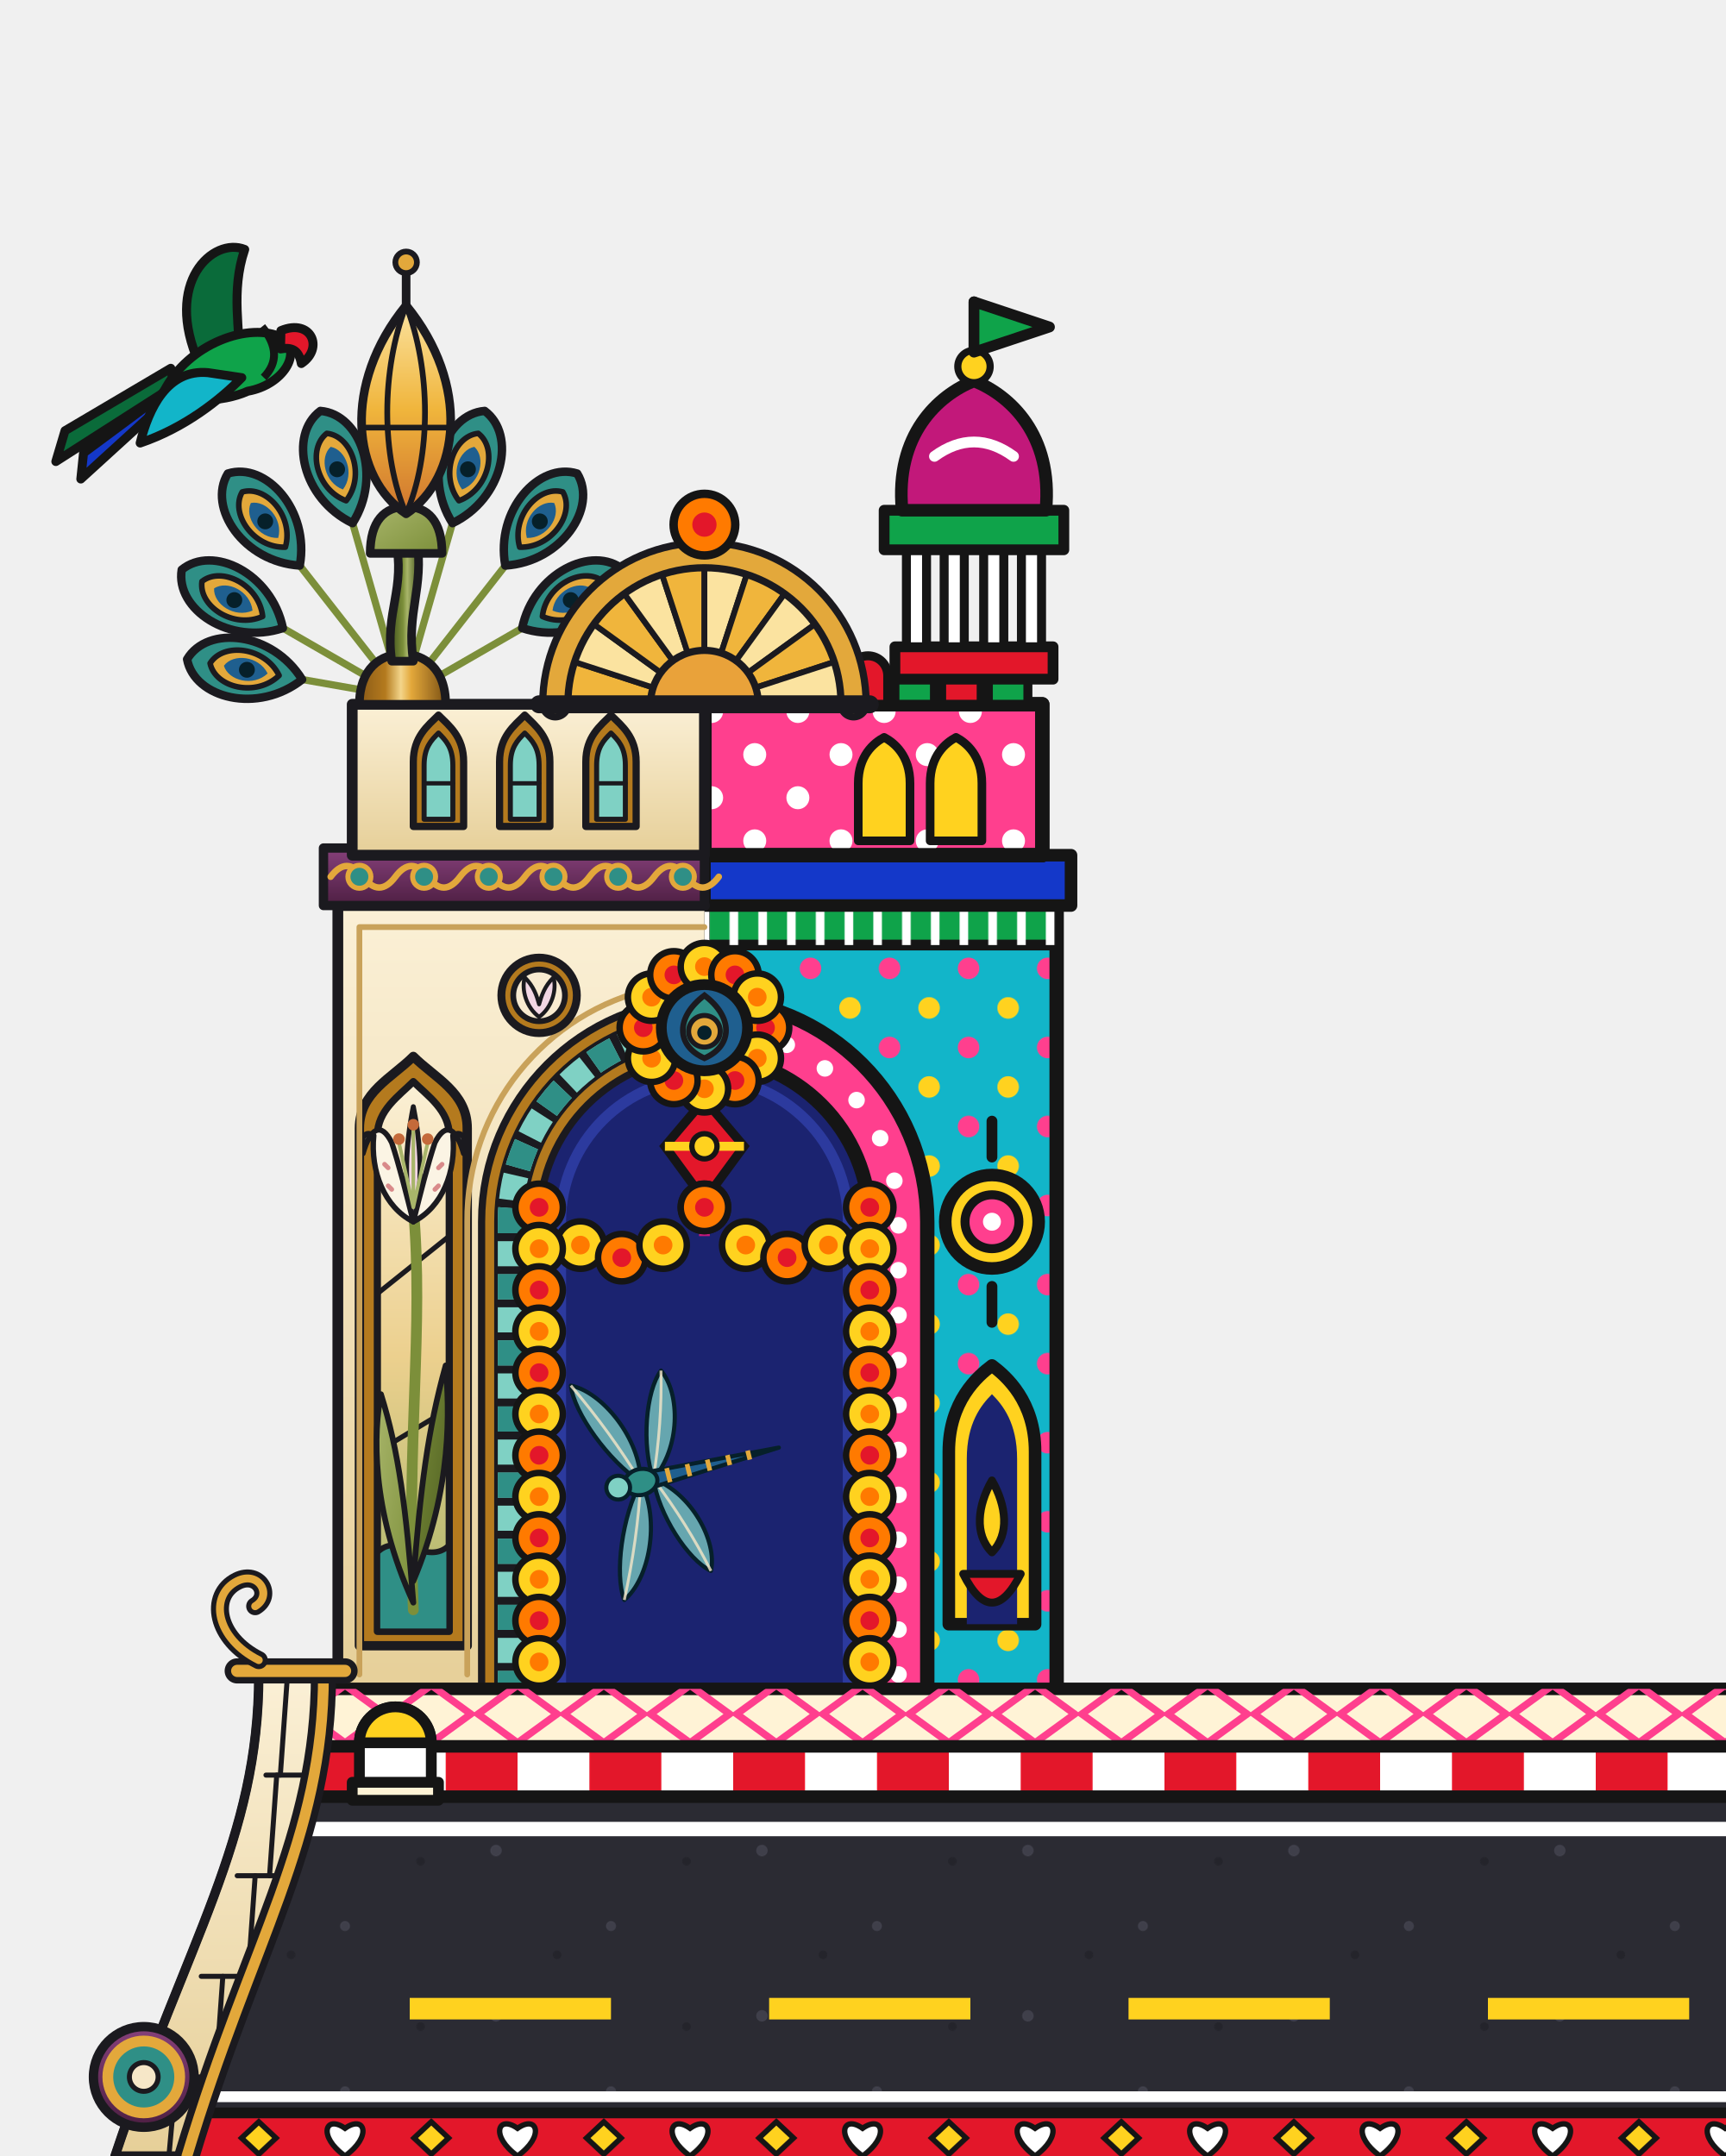
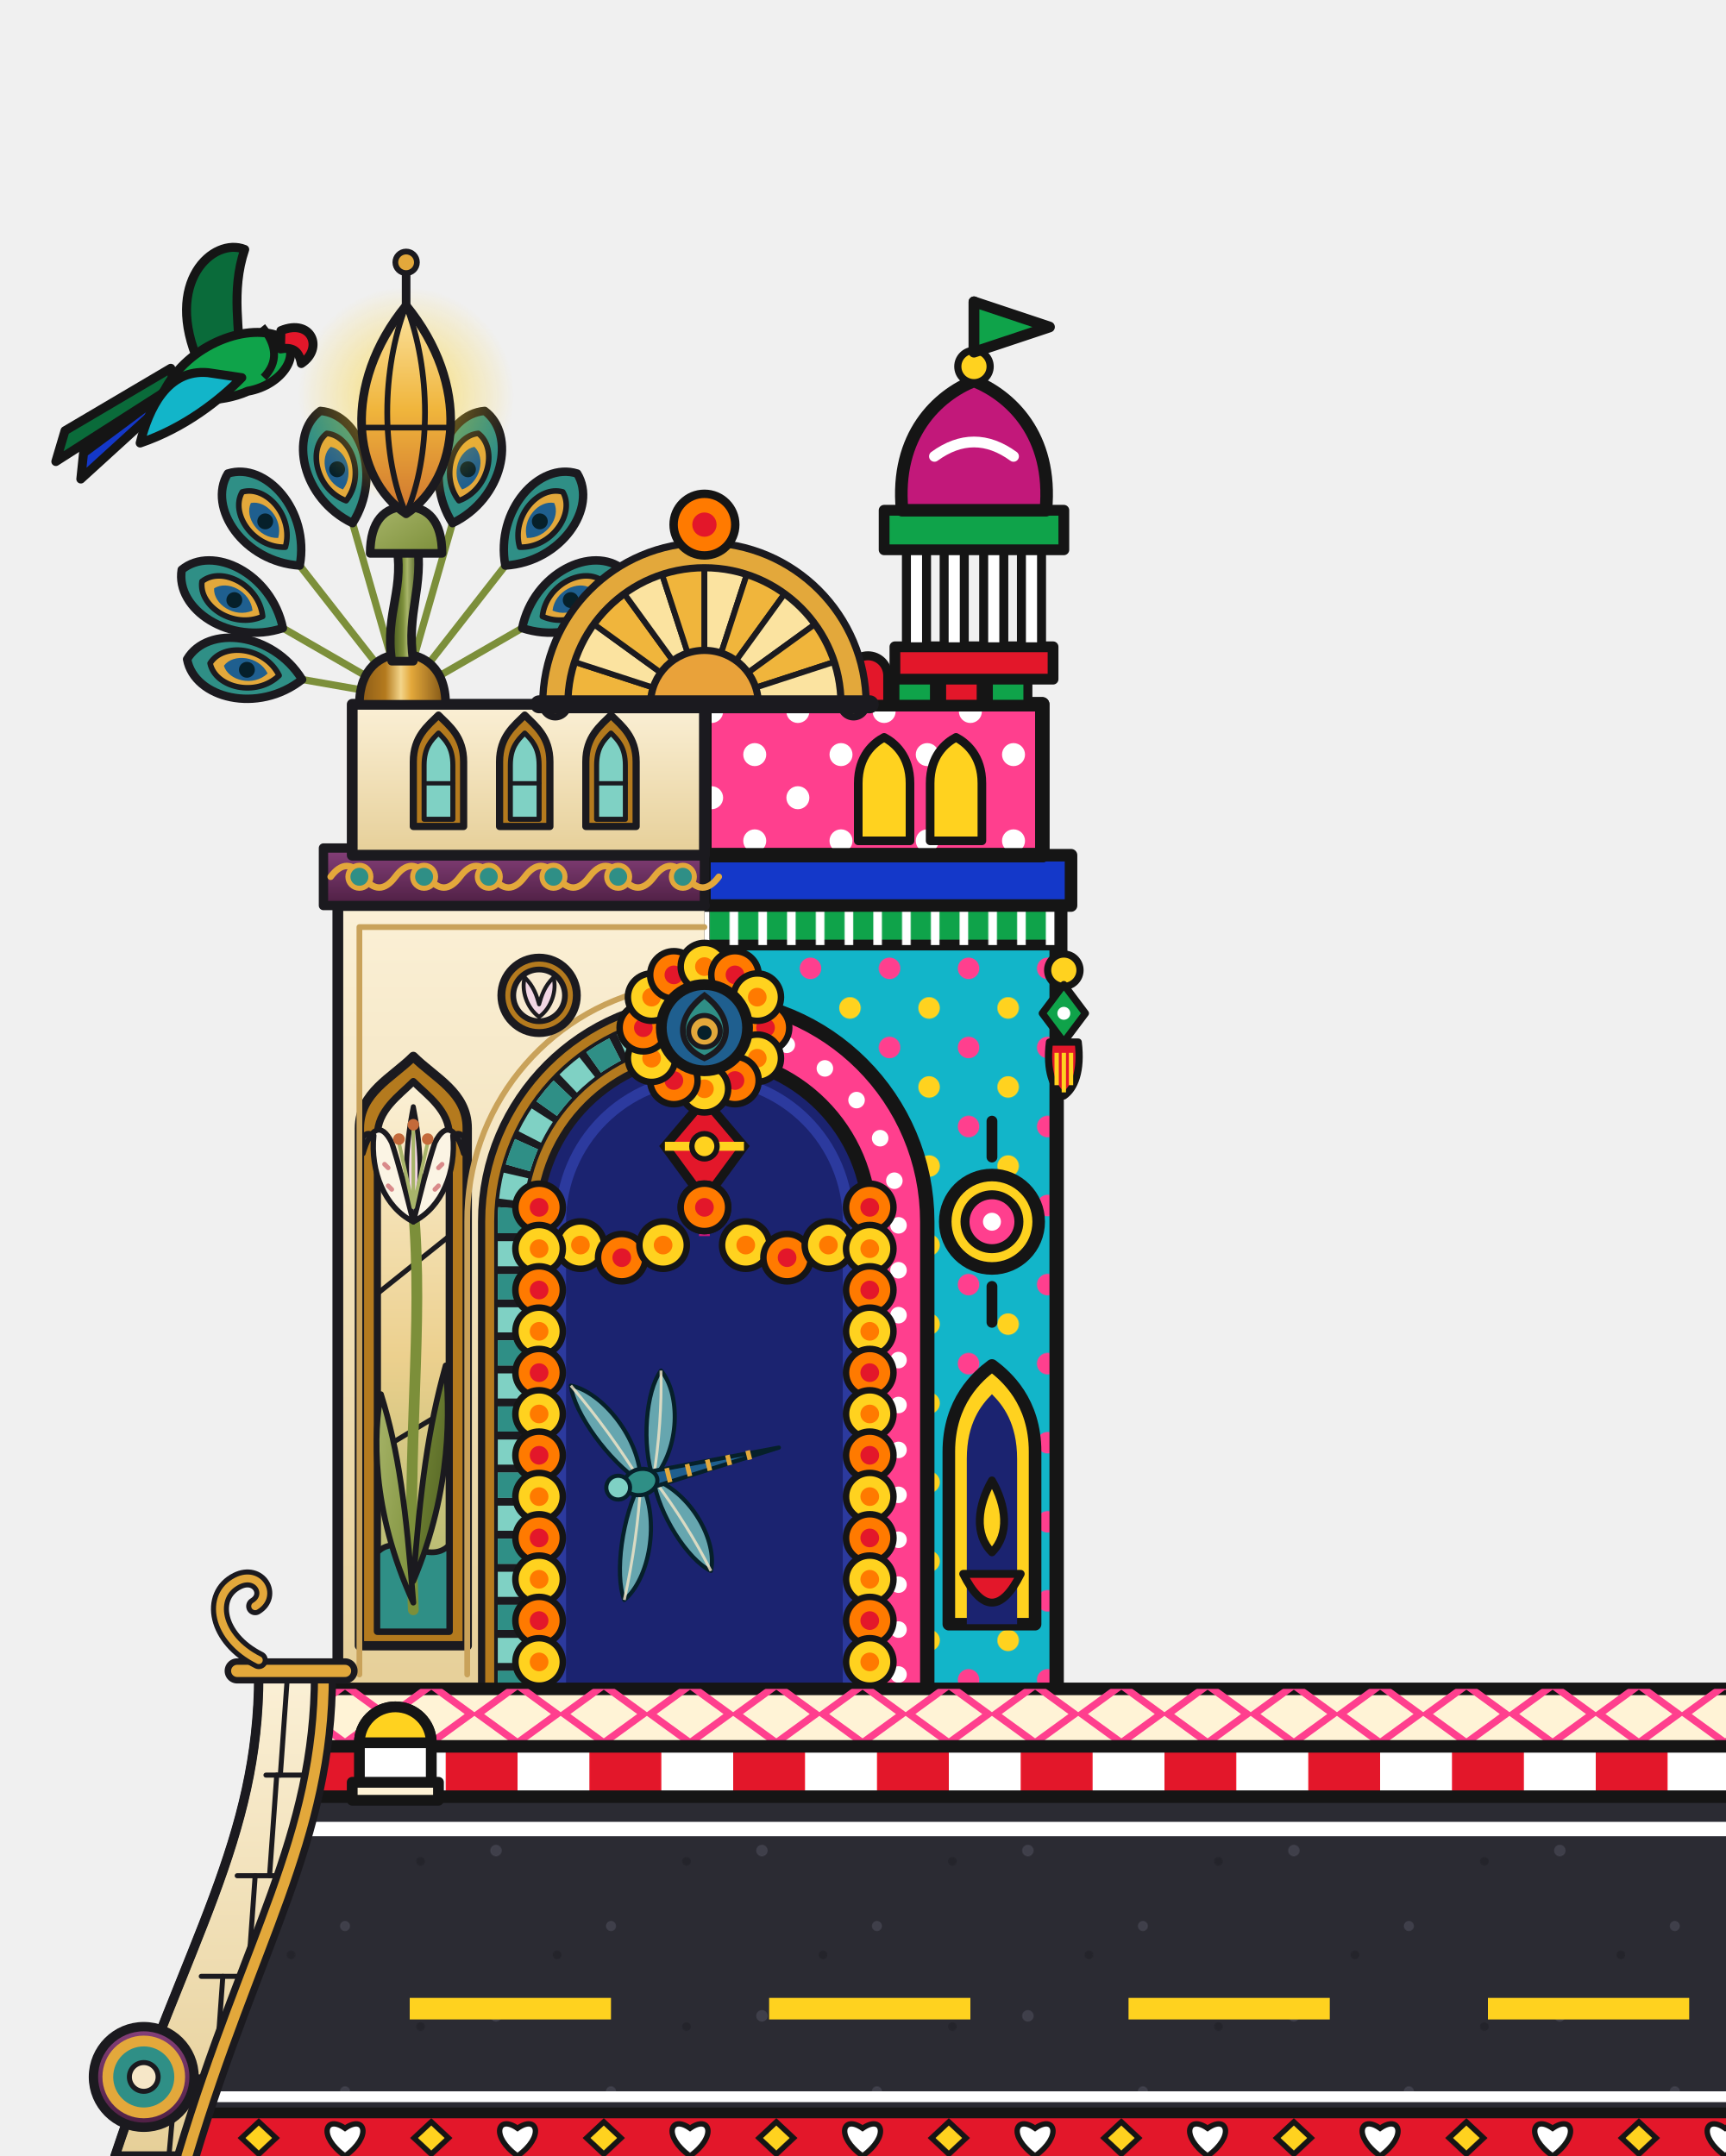
<svg xmlns="http://www.w3.org/2000/svg" viewBox="0 0 480 600">
  <defs>
    <linearGradient id="j4Leaf" x1="0" y1="0" x2="1" y2="1">
      <stop offset="0" stop-color="#a8b56a" />
      <stop offset="1" stop-color="#7c8f3a" />
    </linearGradient>
    <linearGradient id="j4LeafD" x1="0" y1="0" x2="1" y2="1">
      <stop offset="0" stop-color="#7c8f3a" />
      <stop offset="1" stop-color="#4f5f22" />
    </linearGradient>
    <linearGradient id="j4Iron" x1="0" y1="0" x2="1" y2="0">
      <stop offset="0" stop-color="#3f4f1c" />
      <stop offset=".45" stop-color="#7c8f3a" />
      <stop offset=".6" stop-color="#a8b56a" />
      <stop offset="1" stop-color="#46561d" />
    </linearGradient>
    <linearGradient id="j4Brass" x1="0" y1="0" x2="1" y2="0">
      <stop offset="0" stop-color="#8a5a17" />
      <stop offset=".3" stop-color="#b47a1e" />
      <stop offset=".48" stop-color="#f3d58a" />
      <stop offset=".6" stop-color="#e3a83b" />
      <stop offset="1" stop-color="#7d5214" />
    </linearGradient>
    <linearGradient id="j4Plum" x1="0" y1="0" x2="0" y2="1">
      <stop offset="0" stop-color="#86407a" />
      <stop offset="1" stop-color="#4e1f43" />
    </linearGradient>
    <linearGradient id="j4Stone" x1="0" y1="0" x2="0" y2="1">
      <stop offset="0" stop-color="#fbf0d6" />
      <stop offset="1" stop-color="#e6cf98" />
    </linearGradient>
    <linearGradient id="j4Amber" x1="0" y1="0" x2="0" y2="1">
      <stop offset="0" stop-color="#fbe3a0" />
      <stop offset=".5" stop-color="#f0b53c" />
      <stop offset="1" stop-color="#d0752e" />
    </linearGradient>
    <linearGradient id="j4Glass" x1="0" y1="0" x2="0" y2="1">
      <stop offset="0" stop-color="#fbf0d6" />
      <stop offset=".5" stop-color="#ecd08e" />
      <stop offset="1" stop-color="#a8b56a" />
    </linearGradient>
    <pattern id="j4Kerb" width="40" height="14" patternUnits="userSpaceOnUse">
      <rect width="20" height="14" fill="#e3172a" />
    </pattern>
    <pattern id="j4Asph" width="74" height="46" patternUnits="userSpaceOnUse">
      <circle cx="8" cy="9" r="1.6" fill="#3f3f4a" />
      <circle cx="40" cy="30" r="1.4" fill="#3f3f4a" />
      <circle cx="61" cy="12" r="1.2" fill="#24242b" />
      <circle cx="25" cy="38" r="1.2" fill="#24242b" />
    </pattern>
    <pattern id="j4Bord" width="48" height="14" patternUnits="userSpaceOnUse" stroke="#151515" stroke-width="1.5">
      <path d="M12,2.5L16.8,7L12,11.5L7.2,7Z" fill="#ffd21f" />
      <path d="M36,12C28.3,6.5 30.5,0.4 36,4.3C41.5,0.4 43.7,6.5 36,12Z" fill="#ffffff" />
    </pattern>
    <pattern id="j4Tile" width="24" height="18" patternUnits="userSpaceOnUse">
      <path d="M12,1L23,9L12,17L1,9Z" fill="none" stroke="#ff3f8e" stroke-width="2" />
    </pattern>
    <pattern id="j4DotP" width="22" height="22" patternUnits="userSpaceOnUse">
      <circle cx="5.5" cy="5.5" r="3" fill="#ff3f8e" />
      <circle cx="16.5" cy="16.5" r="3" fill="#ffd21f" />
    </pattern>
    <pattern id="j4DotW" width="24" height="24" patternUnits="userSpaceOnUse">
      <circle cx="6" cy="6" r="3.2" fill="#ffffff" />
      <circle cx="18" cy="18" r="3.2" fill="#ffffff" />
    </pattern>
    <pattern id="j4Zig" width="20" height="14" patternUnits="userSpaceOnUse">
      <path d="M0,10L5,4L10,10L15,4L20,10" fill="none" stroke="#ffffff" stroke-width="2.6" />
    </pattern>
    <pattern id="j4Bars" width="8" height="10" patternUnits="userSpaceOnUse">
      <rect x="3" width="2.4" height="10" fill="#ffffff" />
    </pattern>
    <g id="j4mo">
      <circle r="6.6" fill="#ff7a00" stroke="#151515" stroke-width="1.8" />
      <circle r="2.6" fill="#e3172a" />
    </g>
    <g id="j4my">
      <circle r="6.6" fill="#ffd21f" stroke="#151515" stroke-width="1.8" />
      <circle r="2.6" fill="#ff7a00" />
    </g>
    <clipPath id="j4RoadClip">
      <path d="M90,440V466C90,512 70,540 52,600L50,620H520V440Z" />
    </clipPath>
    <path id="j4win" d="M-9,0V-20C-9,-29.6 -3.6,-34.1 0,-36C3.6,-34.1 9,-29.6 9,-20V0Z" />
+     <radialGradient id="j4mGlow">
+       <stop offset="0" stop-color="#fff3b0" stop-opacity=".85" />
+       <stop offset=".45" stop-color="#ffd21f" stop-opacity=".35" />
+       <stop offset="1" stop-color="#ffd21f" stop-opacity="0" />
+     </radialGradient>
  </defs>
  <g clip-path="url(#j4RoadClip)">
    <g transform="translate(204 0)" fill="none">
      <rect x="-170" y="500" width="456" height="110" fill="#2b2b33" />
      <rect x="-170" y="500" width="456" height="110" fill="url(#j4Asph)" />
      <rect x="-170" y="507" width="456" height="4" fill="#ffffff" />
      <path d="M-90,556h56v6h-56ZM10,556h56v6h-56ZM110,556h56v6h-56ZM210,556h56v6h-56Z" fill="#ffd21f" />
      <rect x="-170" y="582" width="456" height="3" fill="#ffffff" />
      <rect x="-170" y="588" width="456" height="14" fill="#e3172a" stroke="#151515" stroke-width="3" />
      <rect x="-170" y="588" width="456" height="14" fill="url(#j4Bord)" />
    </g>
  </g>
  <g stroke="#151515" stroke-width="4" stroke-linejoin="round" stroke-linecap="round" fill="none">
    <path d="M148,472V340A48.0,48.0 0 0 1 244,340V472Z" fill="#1b2370" />
    <path d="M156,472V340A40.0,40.0 0 0 1 236,340V472" fill="none" stroke="#2c3a9e" stroke-width="3" />
  </g>
  <g stroke="#151515" stroke-width="4" stroke-linejoin="round" stroke-linecap="round" fill="none">
    <path d="M196,252H294V472H256V340A60.0,60.0 0 0 0 196,280.0Z" fill="#12b5c9" stroke="none" />
    <path d="M196,252H294V472H256V340A60.0,60.0 0 0 0 196,280.0Z" fill="url(#j4DotP)" stroke="none" />
    <path d="M196,252H294V472" stroke-width="4" />
    <path d="M264,452V404C264,390 272,383 276,380C280,383 288,390 288,404V452Z" fill="#ffd21f" stroke-width="3.5" />
    <path d="M269,452V406C269,396 273,391 276,388C279,391 283,396 283,406V452Z" fill="#1b2370" stroke="none" />
    <path d="M276,432C271,427 272,419 276,412C280,419 281,427 276,432Z" fill="#ffd21f" stroke-width="2.2" />
    <path d="M268,438Q272,446 276,446Q280,446 284,438Z" fill="#e3172a" stroke-width="2.2" />
    <circle cx="276" cy="340" r="13" fill="#ffd21f" stroke-width="3.5" />
    <circle cx="276" cy="340" r="7.5" fill="#ff3f8e" stroke-width="2.5" />
    <circle cx="276" cy="340" r="2.5" fill="#ffffff" stroke="none" />
    <path d="M276,322V312M276,358V368" stroke-width="3" />
    <rect x="196" y="252" width="98" height="11" fill="#0fa34a" stroke-width="3" />
    <rect x="196" y="252" width="98" height="11" fill="url(#j4Bars)" stroke="none" />
    <path d="M250.0,472V340A54.0,54.0 0 0 0 196,286.0" stroke-width="20" />
    <path d="M250.0,472V340A54.0,54.0 0 0 0 196,286.0" stroke="#ff3f8e" stroke-width="12" />
    <path d="M250.0,466V340A54.0,54.0 0 0 0 202,286.0" stroke="#ffffff" stroke-width="4.6" stroke-dasharray="0 12.5" />
    <rect x="196" y="238" width="102" height="14" fill="#1438c9" stroke-width="3.5" />
    <rect x="196" y="196" width="94" height="42" fill="#ff3f8e" stroke-width="4" />
    <rect x="196" y="196" width="94" height="42" fill="url(#j4DotW)" stroke="none" />
    <use href="#j4win" fill="#ffd21f" stroke-width="3" transform="translate(246,234) scale(.8)" />
    <use href="#j4win" fill="#ffd21f" stroke-width="3" transform="translate(266,234) scale(.8)" />
    <rect x="196" y="196" width="94" height="42" stroke-width="4" />
    <path d="M236,196v-8a5.5,5.5 0 0 1 11,0v8Z" fill="#e3172a" stroke-width="2.5" />
    <path d="M249,196v-8a5.5,5.5 0 0 1 11,0v8Z" fill="#0fa34a" stroke-width="2.5" />
    <path d="M262,196v-8a5.5,5.5 0 0 1 11,0v8Z" fill="#e3172a" stroke-width="2.5" />
    <path d="M275,196v-8a5.5,5.5 0 0 1 11,0v8Z" fill="#0fa34a" stroke-width="2.5" />
    <rect x="249" y="180" width="44" height="9" fill="#e3172a" stroke-width="3" />
    <rect x="252.2" y="152" width="5.6" height="28" fill="#ffffff" stroke-width="2.5" />
    <rect x="262.7" y="152" width="5.6" height="28" fill="#ffffff" stroke-width="2.5" />
    <rect x="273.7" y="152" width="5.6" height="28" fill="#ffffff" stroke-width="2.5" />
    <rect x="284.2" y="152" width="5.6" height="28" fill="#ffffff" stroke-width="2.5" />
    <rect x="246" y="142" width="50" height="11" fill="#0fa34a" stroke-width="3" />
    <path d="M251,142C249,121 261,110 271,106C281,110 293,121 291,142Z" fill="#c2187a" stroke-width="3.5" />
    <path d="M260,127Q271,119 282,127" stroke="#ffffff" stroke-width="3" />
    <path d="M271,106V84" stroke-width="3" />
    <circle cx="271" cy="102" r="4.5" fill="#ffd21f" stroke-width="2" />
-     <path d="M271,84L292,91L271,98Z" fill="#0fa34a" stroke-width="3" />
+     <g data-move="flutter" data-origin="271 91" data-amp="9" data-dur="1.1">
+       <path d="M271,84L292,91L271,98Z" fill="#0fa34a" stroke-width="3" />
+     </g>
  </g>
  <g stroke="#1b1a1f" stroke-width="2.4" stroke-linejoin="round" stroke-linecap="round">
    <path d="M196,252H94V472H136V340A60.0,60.0 0 0 1 196,280.0Z" fill="url(#j4Stone)" stroke="none" />
    <path d="M196,252H94V472" fill="none" stroke-width="3" />
    <path d="M100,458V314C100,304 109.0,300 115.0,294C121.0,300 130,304 130,314V458Z" fill="#b47a1e" stroke-width="2.6" />
    <path d="M105,454V316C105,309 111.0,305 115.0,301C119.0,305 125,309 125,316V454Z" fill="url(#j4Glass)" stroke-width="2" />
    <path d="M105,432C111.0,426 119.0,436 125,430V454H105Z" fill="#2f8f86" stroke-width="1.6" />
    <path d="M105,360L125,344M105,404L125,392" fill="none" stroke-width="1.4" />
    <path d="M115.0,448C113.0,400 118.0,370 115.0,336" fill="none" stroke="#7c8f3a" stroke-width="3" />
    <path d="M115.0,446C103.0,420 104.0,398 106,388C111.0,404 113.0,420 115.0,446Z" fill="url(#j4Leaf)" stroke-width="1.6" />
    <path d="M115.0,440C126.0,414 125.0,392 124,380C119.0,398 117.0,414 115.0,440Z" fill="url(#j4LeafD)" stroke-width="1.6" />
    <path d="M115.0,340C112.0,330 113.0,318 115.0,308C117.0,318 118.0,330 115.0,340Z" fill="#f2d6e4" stroke-width="1.4" />
    <path d="M115.0,340C107.0,336 103.0,326 104.0,316C101.0,314 100.0,318 101.0,321C103.0,314 106.0,312 109.0,318C111.0,324 113.0,332 115.0,340Z" fill="#fbf4e4" stroke-width="1.5" />
    <path d="M115.0,340C123.0,336 127.0,326 126.0,316C129.0,314 130.0,318 129.0,321C127.0,314 124.0,312 121.0,318C119.0,324 117.0,332 115.0,340Z" fill="#fbf4e4" stroke-width="1.5" />
    <path d="M115.0,336L111.0,318M115.0,336L115.0,314M115.0,336L119.0,318" fill="none" stroke="#a8b56a" stroke-width="1" />
    <circle cx="111.0" cy="317" r="1.6" fill="#c46a3a" stroke="none" />
    <circle cx="115.0" cy="313" r="1.6" fill="#c46a3a" stroke="none" />
    <circle cx="119.0" cy="317" r="1.6" fill="#c46a3a" stroke="none" />
    <path d="M108.0,330l1,1M122.0,330l-1,1M107.0,324l1,1M123.0,324l-1,1" fill="none" stroke="#d98a8a" stroke-width="1.3" />
    <path d="M142.0,472V340A54.0,54.0 0 0 1 196,286.0" fill="none" stroke-width="18" />
    <path d="M142.0,472V340A54.0,54.0 0 0 1 196,286.0" fill="none" stroke="#b47a1e" stroke-width="14" />
    <path d="M142.0,472V340A54.0,54.0 0 0 1 196,286.0" fill="none" stroke-width="9" />
    <path d="M142.0,472V340A54.0,54.0 0 0 1 196,286.0" fill="none" stroke="#7fd1c4" stroke-width="7" stroke-dasharray="7 2.2" stroke-linecap="butt" />
    <path d="M142.0,472V340A54.0,54.0 0 0 1 196,286.0" fill="none" stroke="#2f8f86" stroke-width="7" stroke-dasharray="7 11.4" stroke-linecap="butt" />
    <path d="M196,258H100V466" fill="none" stroke="#c9a25a" stroke-width="1.6" />
    <path d="M130,466V340A66.0,66.0 0 0 1 182,275.0" fill="none" stroke="#c9a25a" stroke-width="1.6" />
    <circle cx="150" cy="277" r="10.5" fill="#b47a1e" stroke-width="2.2" />
    <circle cx="150" cy="277" r="7.2" fill="#f8ead0" stroke-width="1.6" />
    <path d="M150,283C146.5,280.5 145,275.5 146,272C148.5,274.5 149.3,277 150,279.5C150.7,277 151.5,274.5 154,272C155,275.5 153.5,280.5 150,283Z" fill="#f2d6e4" stroke-width="1.1" />
    <rect x="90" y="236" width="106" height="16" fill="url(#j4Plum)" stroke-width="2.6" />
    <path d="M92,244q4.5,-6 9,0t9,0q4.5,-6 9,0t9,0q4.5,-6 9,0t9,0q4.5,-6 9,0t9,0q4.5,-6 9,0t9,0q4.5,-6 9,0t9,0" fill="none" stroke="#e3a83b" stroke-width="1.8" transform="translate(0 0)" />
    <circle cx="100" cy="244" r="3.2" fill="#2f8f86" stroke="#e3a83b" stroke-width="1.4" />
    <circle cx="118" cy="244" r="3.2" fill="#2f8f86" stroke="#e3a83b" stroke-width="1.4" />
    <circle cx="136" cy="244" r="3.2" fill="#2f8f86" stroke="#e3a83b" stroke-width="1.4" />
    <circle cx="154" cy="244" r="3.2" fill="#2f8f86" stroke="#e3a83b" stroke-width="1.4" />
    <circle cx="172" cy="244" r="3.2" fill="#2f8f86" stroke="#e3a83b" stroke-width="1.4" />
    <circle cx="190" cy="244" r="3.2" fill="#2f8f86" stroke="#e3a83b" stroke-width="1.4" />
    <rect x="98" y="196" width="98" height="42" fill="url(#j4Stone)" stroke-width="3" />
    <path d="M115,230V212C115,205 119,202 122,199C125,202 129,205 129,212V230Z" fill="#b47a1e" stroke-width="2" />
    <path d="M118,228V213C118,208 120,206 122,204C124,206 126,208 126,213V228Z" fill="#7fd1c4" stroke-width="1.4" />
    <path d="M118,218H126" fill="none" stroke-width="1.2" />
    <path d="M139,230V212C139,205 143,202 146,199C149,202 153,205 153,212V230Z" fill="#b47a1e" stroke-width="2" />
    <path d="M142,228V213C142,208 144,206 146,204C148,206 150,208 150,213V228Z" fill="#7fd1c4" stroke-width="1.4" />
    <path d="M142,218H150" fill="none" stroke-width="1.2" />
    <path d="M163,230V212C163,205 167,202 170,199C173,202 177,205 177,212V230Z" fill="#b47a1e" stroke-width="2" />
    <path d="M166,228V213C166,208 168,206 170,204C172,206 174,208 174,213V228Z" fill="#7fd1c4" stroke-width="1.4" />
    <path d="M166,218H174" fill="none" stroke-width="1.2" />
-     <path d="M112,194L68.7,186.4" fill="none" stroke="#7c8f3a" stroke-width="2" />
-     <g transform="translate(68.7 186.4) rotate(-80) scale(1.3)">
-       <path d="M0,-13C8,-10 9,4 0,12C-9,4 -8,-10 0,-13Z" fill="#2f8f86" stroke-width="1.8" />
-       <path d="M0,-8C5,-6 5.5,3 0,7C-5.5,3 -5,-6 0,-8Z" fill="#e3a83b" stroke-width="1.2" />
-       <path d="M0,-5C3,-3.5 3.4,2 0,4.5C-3.4,2 -3,-3.5 0,-5Z" fill="#1f5f8f" stroke="none" />
-       <circle cy="0" r="1.7" fill="#06202a" stroke="none" />
-     </g>
-     <path d="M112,194L65.2,167" fill="none" stroke="#7c8f3a" stroke-width="2" />
-     <g transform="translate(65.2 167) rotate(-60) scale(1.3)">
-       <path d="M0,-13C8,-10 9,4 0,12C-9,4 -8,-10 0,-13Z" fill="#2f8f86" stroke-width="1.8" />
-       <path d="M0,-8C5,-6 5.5,3 0,7C-5.5,3 -5,-6 0,-8Z" fill="#e3a83b" stroke-width="1.2" />
-       <path d="M0,-5C3,-3.5 3.4,2 0,4.5C-3.4,2 -3,-3.5 0,-5Z" fill="#1f5f8f" stroke="none" />
-       <circle cy="0" r="1.7" fill="#06202a" stroke="none" />
-     </g>
-     <path d="M112,194L73.8,145.1" fill="none" stroke="#7c8f3a" stroke-width="2" />
-     <g transform="translate(73.8 145.1) rotate(-38) scale(1.3)">
-       <path d="M0,-13C8,-10 9,4 0,12C-9,4 -8,-10 0,-13Z" fill="#2f8f86" stroke-width="1.8" />
-       <path d="M0,-8C5,-6 5.5,3 0,7C-5.5,3 -5,-6 0,-8Z" fill="#e3a83b" stroke-width="1.2" />
-       <path d="M0,-5C3,-3.5 3.4,2 0,4.5C-3.4,2 -3,-3.5 0,-5Z" fill="#1f5f8f" stroke="none" />
-       <circle cy="0" r="1.7" fill="#06202a" stroke="none" />
-     </g>
-     <path d="M112,194L93.8,130.6" fill="none" stroke="#7c8f3a" stroke-width="2" />
-     <g transform="translate(93.8 130.6) rotate(-16) scale(1.3)">
-       <path d="M0,-13C8,-10 9,4 0,12C-9,4 -8,-10 0,-13Z" fill="#2f8f86" stroke-width="1.8" />
-       <path d="M0,-8C5,-6 5.5,3 0,7C-5.5,3 -5,-6 0,-8Z" fill="#e3a83b" stroke-width="1.2" />
-       <path d="M0,-5C3,-3.5 3.4,2 0,4.5C-3.4,2 -3,-3.5 0,-5Z" fill="#1f5f8f" stroke="none" />
-       <circle cy="0" r="1.7" fill="#06202a" stroke="none" />
-     </g>
-     <path d="M112,194L130.2,130.6" fill="none" stroke="#7c8f3a" stroke-width="2" />
-     <g transform="translate(130.2 130.6) rotate(16) scale(1.3)">
-       <path d="M0,-13C8,-10 9,4 0,12C-9,4 -8,-10 0,-13Z" fill="#2f8f86" stroke-width="1.8" />
-       <path d="M0,-8C5,-6 5.5,3 0,7C-5.5,3 -5,-6 0,-8Z" fill="#e3a83b" stroke-width="1.2" />
-       <path d="M0,-5C3,-3.5 3.4,2 0,4.5C-3.4,2 -3,-3.5 0,-5Z" fill="#1f5f8f" stroke="none" />
-       <circle cy="0" r="1.7" fill="#06202a" stroke="none" />
-     </g>
-     <path d="M112,194L150.2,145.1" fill="none" stroke="#7c8f3a" stroke-width="2" />
-     <g transform="translate(150.2 145.1) rotate(38) scale(1.3)">
-       <path d="M0,-13C8,-10 9,4 0,12C-9,4 -8,-10 0,-13Z" fill="#2f8f86" stroke-width="1.8" />
-       <path d="M0,-8C5,-6 5.5,3 0,7C-5.5,3 -5,-6 0,-8Z" fill="#e3a83b" stroke-width="1.2" />
-       <path d="M0,-5C3,-3.5 3.4,2 0,4.5C-3.4,2 -3,-3.5 0,-5Z" fill="#1f5f8f" stroke="none" />
-       <circle cy="0" r="1.7" fill="#06202a" stroke="none" />
+     <g data-move="sway" data-origin="112 194" data-amp="2.5" data-dur="6.4">
+       <path d="M112,194L68.7,186.4" fill="none" stroke="#7c8f3a" stroke-width="2" />
+       <g transform="translate(68.7 186.4) rotate(-80) scale(1.3)">
+         <path d="M0,-13C8,-10 9,4 0,12C-9,4 -8,-10 0,-13Z" fill="#2f8f86" stroke-width="1.8" />
+         <path d="M0,-8C5,-6 5.5,3 0,7C-5.5,3 -5,-6 0,-8Z" fill="#e3a83b" stroke-width="1.2" />
+         <path d="M0,-5C3,-3.5 3.4,2 0,4.5C-3.4,2 -3,-3.5 0,-5Z" fill="#1f5f8f" stroke="none" />
+         <circle cy="0" r="1.7" fill="#06202a" stroke="none" />
+       </g>
+       <path d="M112,194L65.2,167" fill="none" stroke="#7c8f3a" stroke-width="2" />
+       <g transform="translate(65.2 167) rotate(-60) scale(1.3)">
+         <path d="M0,-13C8,-10 9,4 0,12C-9,4 -8,-10 0,-13Z" fill="#2f8f86" stroke-width="1.8" />
+         <path d="M0,-8C5,-6 5.5,3 0,7C-5.5,3 -5,-6 0,-8Z" fill="#e3a83b" stroke-width="1.2" />
+         <path d="M0,-5C3,-3.5 3.4,2 0,4.5C-3.4,2 -3,-3.5 0,-5Z" fill="#1f5f8f" stroke="none" />
+         <circle cy="0" r="1.7" fill="#06202a" stroke="none" />
+       </g>
+       <path d="M112,194L73.8,145.1" fill="none" stroke="#7c8f3a" stroke-width="2" />
+       <g transform="translate(73.8 145.1) rotate(-38) scale(1.3)">
+         <path d="M0,-13C8,-10 9,4 0,12C-9,4 -8,-10 0,-13Z" fill="#2f8f86" stroke-width="1.8" />
+         <path d="M0,-8C5,-6 5.5,3 0,7C-5.5,3 -5,-6 0,-8Z" fill="#e3a83b" stroke-width="1.2" />
+         <path d="M0,-5C3,-3.5 3.4,2 0,4.5C-3.4,2 -3,-3.5 0,-5Z" fill="#1f5f8f" stroke="none" />
+         <circle cy="0" r="1.7" fill="#06202a" stroke="none" />
+       </g>
+       <path d="M112,194L93.8,130.6" fill="none" stroke="#7c8f3a" stroke-width="2" />
+       <g transform="translate(93.8 130.6) rotate(-16) scale(1.3)">
+         <path d="M0,-13C8,-10 9,4 0,12C-9,4 -8,-10 0,-13Z" fill="#2f8f86" stroke-width="1.8" />
+         <path d="M0,-8C5,-6 5.5,3 0,7C-5.5,3 -5,-6 0,-8Z" fill="#e3a83b" stroke-width="1.2" />
+         <path d="M0,-5C3,-3.5 3.4,2 0,4.5C-3.4,2 -3,-3.5 0,-5Z" fill="#1f5f8f" stroke="none" />
+         <circle cy="0" r="1.7" fill="#06202a" stroke="none" />
+       </g>
+       <path d="M112,194L130.2,130.6" fill="none" stroke="#7c8f3a" stroke-width="2" />
+       <g transform="translate(130.2 130.6) rotate(16) scale(1.3)">
+         <path d="M0,-13C8,-10 9,4 0,12C-9,4 -8,-10 0,-13Z" fill="#2f8f86" stroke-width="1.8" />
+         <path d="M0,-8C5,-6 5.5,3 0,7C-5.5,3 -5,-6 0,-8Z" fill="#e3a83b" stroke-width="1.2" />
+         <path d="M0,-5C3,-3.5 3.4,2 0,4.5C-3.4,2 -3,-3.5 0,-5Z" fill="#1f5f8f" stroke="none" />
+         <circle cy="0" r="1.7" fill="#06202a" stroke="none" />
+       </g>
+       <path d="M112,194L150.2,145.1" fill="none" stroke="#7c8f3a" stroke-width="2" />
+       <g transform="translate(150.2 145.1) rotate(38) scale(1.3)">
+         <path d="M0,-13C8,-10 9,4 0,12C-9,4 -8,-10 0,-13Z" fill="#2f8f86" stroke-width="1.8" />
+         <path d="M0,-8C5,-6 5.5,3 0,7C-5.5,3 -5,-6 0,-8Z" fill="#e3a83b" stroke-width="1.2" />
+         <path d="M0,-5C3,-3.5 3.4,2 0,4.5C-3.4,2 -3,-3.5 0,-5Z" fill="#1f5f8f" stroke="none" />
+         <circle cy="0" r="1.7" fill="#06202a" stroke="none" />
+       </g>
    </g>
    <path d="M112,194L158.8,167" fill="none" stroke="#7c8f3a" stroke-width="2" />
    <g transform="translate(158.8 167) rotate(60) scale(1.3)">
      <path d="M0,-13C8,-10 9,4 0,12C-9,4 -8,-10 0,-13Z" fill="#2f8f86" stroke-width="1.8" />
      <path d="M0,-8C5,-6 5.5,3 0,7C-5.5,3 -5,-6 0,-8Z" fill="#e3a83b" stroke-width="1.2" />
      <path d="M0,-5C3,-3.5 3.4,2 0,4.5C-3.4,2 -3,-3.5 0,-5Z" fill="#1f5f8f" stroke="none" />
      <circle cy="0" r="1.7" fill="#06202a" stroke="none" />
    </g>
-     <path d="M100,196C100,186 106,182 112,182C118,182 124,186 124,196Z" fill="url(#j4Brass)" />
-     <path d="M109,184C107,170 113,164 110,150H116C118,164 113,170 115,184Z" fill="url(#j4Iron)" />
-     <path d="M103,154C103,145 107,141 113,141C119,141 123,145 123,154Z" fill="url(#j4Leaf)" />
-     <path d="M113,143C98,133 95,107 113,85C131,107 128,133 113,143Z" fill="url(#j4Amber)" />
-     <path d="M113,143C106,127 106,103 113,85M113,143C120,127 120,103 113,85M101,119H125" fill="none" stroke-width="1.6" />
-     <path d="M113,85V75" fill="none" />
-     <circle cx="113" cy="73" r="3" fill="#e3a83b" stroke-width="1.6" />
+     <g data-move="sway" data-amp="0" data-origin="112 194">
+       <path d="M100,196C100,186 106,182 112,182C118,182 124,186 124,196Z" fill="url(#j4Brass)" />
+       <path d="M109,184C107,170 113,164 110,150H116C118,164 113,170 115,184Z" fill="url(#j4Iron)" />
+       <path d="M103,154C103,145 107,141 113,141C119,141 123,145 123,154Z" fill="url(#j4Leaf)" />
+       <g data-move="pulse" data-origin="113 143" data-amp="0.06" data-dur="2.4">
+         <circle cx="113" cy="110" r="30" fill="url(#j4mGlow)" stroke="none" />
+         <path d="M113,143C98,133 95,107 113,85C131,107 128,133 113,143Z" fill="url(#j4Amber)" />
+         <path d="M113,143C106,127 106,103 113,85M113,143C120,127 120,103 113,85M101,119H125" fill="none" stroke-width="1.6" />
+       </g>
+       <path d="M113,85V75" fill="none" />
+       <circle cx="113" cy="73" r="3" fill="#e3a83b" stroke-width="1.6" />
+     </g>
  </g>
  <g stroke="#1b1a1f" stroke-width="2.4" stroke-linejoin="round" stroke-linecap="round">
    <path d="M196,196L157,196A39,39 0 0 1 158.9,183.9Z" fill="#f0b53c" stroke-width="1.6" />
    <path d="M196,196L158.9,183.9A39,39 0 0 1 164.4,173.1Z" fill="#fbe3a0" stroke-width="1.6" />
    <path d="M196,196L164.4,173.1A39,39 0 0 1 173.1,164.4Z" fill="#f0b53c" stroke-width="1.6" />
    <path d="M196,196L173.1,164.4A39,39 0 0 1 183.9,158.9Z" fill="#fbe3a0" stroke-width="1.6" />
    <path d="M196,196L183.9,158.9A39,39 0 0 1 196,157Z" fill="#f0b53c" stroke-width="1.6" />
    <path d="M196,196L196,157A39,39 0 0 1 208.1,158.9Z" fill="#fbe3a0" stroke-width="1.6" />
    <path d="M196,196L208.1,158.9A39,39 0 0 1 218.9,164.4Z" fill="#f0b53c" stroke-width="1.6" />
    <path d="M196,196L218.9,164.4A39,39 0 0 1 227.6,173.1Z" fill="#fbe3a0" stroke-width="1.6" />
    <path d="M196,196L227.6,173.1A39,39 0 0 1 233.1,183.9Z" fill="#f0b53c" stroke-width="1.6" />
    <path d="M196,196L233.1,183.9A39,39 0 0 1 235,196Z" fill="#fbe3a0" stroke-width="1.6" />
    <path d="M181,196A15,15 0 0 1 211,196Z" fill="#e9a23a" stroke-width="2" />
    <path d="M154.5,196A41.5,41.5 0 0 1 237.5,196" fill="none" stroke-width="9" />
    <path d="M154.5,196A41.5,41.5 0 0 1 237.5,196" fill="none" stroke="#e3a83b" stroke-width="5" />
    <path d="M150,196H242" fill="none" stroke-width="5" />
  </g>
  <use href="#j4mo" x="196" y="146" transform="translate(196 146) scale(1.3) translate(-196 -146)" />
-   <path d="M196,292.0V306" stroke="#151515" stroke-width="2" />
-   <g stroke="#151515" stroke-width="2.5">
-     <path d="M196,306L207,319L196,334L185,319Z" fill="#e3172a" />
-     <path d="M185,319H207" fill="none" stroke="#ffd21f" />
-     <circle cx="196" cy="319" r="3.5" fill="#ffd21f" stroke-width="1.5" />
-     <path d="M196,334V344" fill="none" stroke="#c2187a" stroke-width="3" />
+   <g data-move="swing" data-origin="196 292" data-amp="5" data-dur="3.4">
+     <path d="M196,292.0V306" stroke="#151515" stroke-width="2" />
+     <g stroke="#151515" stroke-width="2.5">
+       <path d="M196,306L207,319L196,334L185,319Z" fill="#e3172a" />
+       <path d="M185,319H207" fill="none" stroke="#ffd21f" />
+       <circle cx="196" cy="319" r="3.5" fill="#ffd21f" stroke-width="1.5" />
+       <path d="M196,334V344" fill="none" stroke="#c2187a" stroke-width="3" />
+     </g>
  </g>
  <use href="#j4mo" x="150" y="336" />
  <use href="#j4my" x="161.5" y="346.5" />
  <use href="#j4mo" x="173" y="350" />
  <use href="#j4my" x="184.5" y="346.5" />
-   <use href="#j4mo" x="196" y="336" />
-   <use href="#j4mo" x="196" y="336" />
+   <g data-move="sway" data-amp="0" data-origin="196 336">
+     <use href="#j4mo" x="196" y="336" />
+     <use href="#j4mo" x="196" y="336" />
+   </g>
  <use href="#j4my" x="207.5" y="346.5" />
  <use href="#j4mo" x="219" y="350" />
  <use href="#j4my" x="230.5" y="346.5" />
  <use href="#j4mo" x="242" y="336" />
  <use href="#j4my" x="150" y="347.5" />
  <use href="#j4mo" x="150" y="359.0" />
  <use href="#j4my" x="150" y="370.5" />
  <use href="#j4mo" x="150" y="382.0" />
  <use href="#j4my" x="150" y="393.5" />
  <use href="#j4mo" x="150" y="405.0" />
  <use href="#j4my" x="150" y="416.5" />
  <use href="#j4mo" x="150" y="428.0" />
  <use href="#j4my" x="150" y="439.5" />
  <use href="#j4mo" x="150" y="451.0" />
  <use href="#j4my" x="150" y="462.5" />
  <use href="#j4my" x="242" y="347.5" />
  <use href="#j4mo" x="242" y="359.0" />
  <use href="#j4my" x="242" y="370.5" />
  <use href="#j4mo" x="242" y="382.0" />
  <use href="#j4my" x="242" y="393.5" />
  <use href="#j4mo" x="242" y="405.0" />
  <use href="#j4my" x="242" y="416.5" />
  <use href="#j4mo" x="242" y="428.0" />
  <use href="#j4my" x="242" y="439.5" />
  <use href="#j4mo" x="242" y="451.0" />
  <use href="#j4my" x="242" y="462.5" />
-   <use href="#j4mo" x="213" y="286" />
-   <use href="#j4my" x="210.7" y="294.5" />
-   <use href="#j4mo" x="204.5" y="300.7" />
-   <use href="#j4my" x="196" y="303" />
-   <use href="#j4mo" x="187.5" y="300.7" />
-   <use href="#j4my" x="181.3" y="294.5" />
-   <use href="#j4mo" x="179" y="286" />
-   <use href="#j4my" x="181.3" y="277.5" />
-   <use href="#j4mo" x="187.5" y="271.3" />
-   <use href="#j4my" x="196" y="269" />
-   <use href="#j4mo" x="204.5" y="271.3" />
-   <use href="#j4my" x="210.7" y="277.5" />
-   <circle cx="196" cy="286.0" r="12" fill="#1f5f8f" stroke="#151515" stroke-width="3" />
-   <path d="M196,277.0C204,283.0 204,291.0 196,294.5C188,291.0 188,283.0 196,277.0Z" fill="#2f8f86" stroke="#1b1a1f" stroke-width="1.6" />
-   <circle cx="196" cy="287.0" r="4.4" fill="#e3a83b" stroke="#1b1a1f" stroke-width="1.4" />
-   <circle cx="196" cy="287.4" r="2" fill="#06202a" />
+   <g data-move="sway" data-amp="0" data-origin="196 286">
+     <use href="#j4mo" x="213" y="286" />
+     <use href="#j4my" x="210.7" y="294.5" />
+     <use href="#j4mo" x="204.5" y="300.7" />
+     <use href="#j4my" x="196" y="303" />
+     <use href="#j4mo" x="187.5" y="300.7" />
+     <use href="#j4my" x="181.3" y="294.5" />
+     <use href="#j4mo" x="179" y="286" />
+     <use href="#j4my" x="181.3" y="277.5" />
+     <use href="#j4mo" x="187.5" y="271.3" />
+     <use href="#j4my" x="196" y="269" />
+     <use href="#j4mo" x="204.5" y="271.3" />
+     <use href="#j4my" x="210.7" y="277.5" />
+     <circle cx="196" cy="286.0" r="12" fill="#1f5f8f" stroke="#151515" stroke-width="3" />
+     <path d="M196,277.0C204,283.0 204,291.0 196,294.5C188,291.0 188,283.0 196,277.0Z" fill="#2f8f86" stroke="#1b1a1f" stroke-width="1.6" />
+     <circle cx="196" cy="287.0" r="4.4" fill="#e3a83b" stroke="#1b1a1f" stroke-width="1.4" />
+     <circle cx="196" cy="287.4" r="2" fill="#06202a" />
+   </g>
  <g clip-path="url(#j4RoadClip)">
    <g transform="translate(204 0)" fill="none">
      <rect x="-164" y="470" width="450" height="22" fill="#fff3d6" stroke="#151515" stroke-width="3.5" />
      <rect x="-164" y="470" width="450" height="22" fill="url(#j4Tile)" />
      <rect x="-164" y="486" width="450" height="14" fill="#ffffff" />
      <rect x="-164" y="486" width="450" height="14" fill="url(#j4Kerb)" />
      <path d="M-164,486H286M-164,500H286" stroke="#151515" stroke-width="3.5" />
    </g>
  </g>
  <g stroke="#1b1a1f" stroke-width="2.4" stroke-linejoin="round" stroke-linecap="round">
    <path d="M90,466C90,512 70,540 52,600H32C52,540 72,512 72,466Z" fill="url(#j4Stone)" />
    <path d="M74,494L88,494" fill="none" stroke-width="1.4" />
    <path d="M66,522L82,522" fill="none" stroke-width="1.4" />
    <path d="M56,550L72,550" fill="none" stroke-width="1.4" />
    <path d="M44,578L61,578" fill="none" stroke-width="1.4" />
    <path d="M80,466L78,494" fill="none" stroke-width="1.4" />
    <path d="M77,494L75,522" fill="none" stroke-width="1.4" />
    <path d="M71,522L69,550" fill="none" stroke-width="1.4" />
    <path d="M62,550L60,578" fill="none" stroke-width="1.4" />
    <path d="M49,578L47,600" fill="none" stroke-width="1.4" />
    <path d="M90,466C90,512 70,540 52,600H32C52,540 72,512 72,466Z" fill="none" stroke-width="2.6" />
    <path d="M90,466C90,512 70,540 52,600" fill="none" stroke-width="7" />
    <path d="M90,466C90,512 70,540 52,600" fill="none" stroke="#e3a83b" stroke-width="3" />
    <path d="M66,465H96" fill="none" stroke-width="7" stroke-linecap="round" />
    <path d="M66,465H96" fill="none" stroke="#e3a83b" stroke-width="3.4" stroke-linecap="round" />
    <path d="M72,462C60,456 58,444 66,440C72,437 76,444 71,447" fill="none" stroke-width="5" stroke-linecap="round" />
    <path d="M72,462C60,456 58,444 66,440C72,437 76,444 71,447" fill="none" stroke="#e3a83b" stroke-width="2.2" stroke-linecap="round" />
    <circle cx="40" cy="578" r="14" fill="url(#j4Plum)" stroke-width="2.6" />
    <circle cx="40" cy="578" r="10" fill="#2f8f86" stroke="#e3a83b" stroke-width="3" />
    <circle cx="40" cy="578" r="4" fill="#f6e7c8" stroke-width="1.4" />
  </g>
-   <g stroke="#151515" stroke-width="2.5" stroke-linejoin="round" transform="translate(62 104) rotate(-10)">
-     <path d="M-14,1L-50,16L-46,8L-14,-4Z" fill="#0a6b3a" />
-     <path d="M-14,3L-44,22L-42,15L-12,0Z" fill="#1438c9" />
-     <path d="M-6,-4C-12,-28 4,-38 12,-33C6,-22 7,-11 5,-2Z" fill="#0a6b3a" />
-     <path d="M-17,2C-8,-10 10,-13 18,-7C23,-2 16,6 6,6C-2,8 -12,6 -17,2Z" fill="#0fa34a" />
-     <path d="M18,-9C27,-11 29,-2 22,1C22,-3 20,-4 17,-4Z" fill="#e3172a" />
-     <path d="M13,-11Q18,-2 11,3" fill="none" stroke-width="2.2" />
-     <circle cx="16" cy="-6" r="1.9" fill="#151515" stroke="none" />
-     <path d="M-4,-1C-15,-4 -22,6 -26,15C-13,13 -2,7 5,2Z" fill="#12b5c9" />
-   </g>
-   <g stroke-linejoin="round" transform="translate(172 414) rotate(-14) scale(.72)">
-     <path d="M9 0c3.9-16.4-6-37.3-17.2-42.7-1.4 10.5 7.1 31.9 17.2 42.7z" fill="#7fd1c4" fill-opacity=".75" stroke="#06202a" stroke-width="1.6" />
-     <path d="M9 0c-10.1 10.8-18.6 32.2-17.2 42.7 11.2-5.4 21.1-26.3 17.2-42.7z" fill="#7fd1c4" fill-opacity=".75" stroke="#06202a" stroke-width="1.6" />
-     <path d="M14 0c13-9 18.2-29.4 13-39.9-7.7 6.3-14.3 26.2-13 39.9z" fill="#7fd1c4" fill-opacity=".75" stroke="#06202a" stroke-width="1.6" />
-     <path d="M14 0c-1.3 13.7 5.3 33.6 13 39.9 5.2-10.5 0-30.9-13-39.9z" fill="#7fd1c4" fill-opacity=".75" stroke="#06202a" stroke-width="1.6" />
-     <path d="M9 0Q2.4-21.3 -8.2-42.7M9 0Q2.4 21.3 -8.2 42.7M14 0Q22.5-20 27-39.9M14 0Q22.5 20 27 39.9" fill="none" stroke="#f6e7c8" stroke-width="1.1" stroke-opacity=".8" />
-     <path d="M6-3.5L64 0 6 3.5Z" fill="#1f5f8f" stroke="#06202a" stroke-width="1.6" />
-     <path d="M20-2.8v5.6M28-2.4v4.8M36-2.2v4.4M44-2v4M52-1.8v3.6" fill="none" stroke="#e3a83b" stroke-width="1.8" />
-     <ellipse cx="9" cy="0" rx="6.5" ry="5" fill="#2f8f86" stroke="#06202a" stroke-width="1.6" />
-     <circle cx="0" cy="0" r="4.6" fill="#7fd1c4" stroke="#06202a" stroke-width="1.6" />
+   <g data-move="bob" data-amp="4" data-dur="3.2">
+     <g stroke="#151515" stroke-width="2.5" stroke-linejoin="round" transform="translate(62 104) rotate(-10)">
+       <path d="M-14,1L-50,16L-46,8L-14,-4Z" fill="#0a6b3a" />
+       <path d="M-14,3L-44,22L-42,15L-12,0Z" fill="#1438c9" />
+       <path d="M-6,-4C-12,-28 4,-38 12,-33C6,-22 7,-11 5,-2Z" fill="#0a6b3a" />
+       <path d="M-17,2C-8,-10 10,-13 18,-7C23,-2 16,6 6,6C-2,8 -12,6 -17,2Z" fill="#0fa34a" />
+       <path d="M18,-9C27,-11 29,-2 22,1C22,-3 20,-4 17,-4Z" fill="#e3172a" />
+       <path d="M13,-11Q18,-2 11,3" fill="none" stroke-width="2.2" />
+       <circle cx="16" cy="-6" r="1.9" fill="#151515" stroke="none" />
+       <g data-move="flap" data-origin="64.1 104.6" data-amp="34" data-dur="0.5">
+         <path d="M-4,-1C-15,-4 -22,6 -26,15C-13,13 -2,7 5,2Z" fill="#12b5c9" />
+       </g>
+     </g>
+   </g>
+   <g data-move="bob" data-amp="5" data-dur="3.6">
+     <g stroke-linejoin="round">
+       <g data-move="flap" data-origin="180 412" data-amp="16" data-dur="0.21">
+         <g transform="translate(172 414) rotate(-14) scale(.72)">
+           <path d="M9 0c3.9-16.4-6-37.3-17.2-42.7-1.4 10.5 7.1 31.9 17.2 42.7z" fill="#7fd1c4" fill-opacity=".75" stroke="#06202a" stroke-width="1.6" />
+           <path d="M14 0c13-9 18.2-29.4 13-39.9-7.7 6.3-14.3 26.2-13 39.9z" fill="#7fd1c4" fill-opacity=".75" stroke="#06202a" stroke-width="1.6" />
+           <path d="M9 0Q2.4-21.3 -8.2-42.7M14 0Q22.5-20 27-39.9" fill="none" stroke="#f6e7c8" stroke-width="1.1" stroke-opacity=".8" />
+         </g>
+       </g>
+       <g data-move="flap" data-origin="180 412" data-amp="16" data-dur="0.24">
+         <g transform="translate(172 414) rotate(-14) scale(.72)">
+           <path d="M9 0c-10.1 10.8-18.6 32.2-17.2 42.7 11.2-5.4 21.1-26.3 17.2-42.7z" fill="#7fd1c4" fill-opacity=".75" stroke="#06202a" stroke-width="1.6" />
+           <path d="M14 0c-1.3 13.7 5.3 33.6 13 39.9 5.2-10.5 0-30.9-13-39.9z" fill="#7fd1c4" fill-opacity=".75" stroke="#06202a" stroke-width="1.6" />
+           <path d="M9 0Q2.4 21.3 -8.2 42.7M14 0Q22.5 20 27 39.9" fill="none" stroke="#f6e7c8" stroke-width="1.1" stroke-opacity=".8" />
+         </g>
+       </g>
+       <g data-move="sway" data-amp="0" data-origin="180 412">
+         <g transform="translate(172 414) rotate(-14) scale(.72)">
+           <path d="M6-3.5L64 0 6 3.5Z" fill="#1f5f8f" stroke="#06202a" stroke-width="1.6" />
+           <path d="M20-2.8v5.6M28-2.4v4.8M36-2.2v4.4M44-2v4M52-1.8v3.6" fill="none" stroke="#e3a83b" stroke-width="1.8" />
+           <ellipse cx="9" cy="0" rx="6.5" ry="5" fill="#2f8f86" stroke="#06202a" stroke-width="1.6" />
+           <circle cx="0" cy="0" r="4.6" fill="#7fd1c4" stroke="#06202a" stroke-width="1.6" />
+         </g>
+       </g>
+     </g>
  </g>
  <g stroke="#151515" stroke-width="3" stroke-linejoin="round" transform="translate(110 500)">
    <path d="M-10,0V-15A10,10 0 0 1 10,-15V0Z" fill="#ffffff" />
    <path d="M-10,-15A10,10 0 0 1 10,-15Z" fill="#ffd21f" />
    <rect x="-12" y="-4" width="24" height="5" fill="#fff3d6" />
  </g>
+   <g data-move="swing" data-origin="296 252" data-amp="7" data-dur="2.6">
+     <g stroke="#151515" stroke-linejoin="round">
+       <path d="M296,252V266" fill="none" stroke-width="2" />
+       <circle cx="296" cy="270" r="4.5" fill="#ffd21f" stroke-width="2" />
+       <path d="M296,274L302,282L296,290L290,282Z" fill="#0fa34a" stroke-width="2" />
+       <circle cx="296" cy="282" r="1.8" fill="#ffffff" stroke="none" />
+       <path d="M292,290C291,298 293,303 296,305C299,303 301,298 300,290Z" fill="#e3172a" stroke-width="2" />
+       <path d="M294,293V302M296,293V304M298,293V302" fill="none" stroke="#ffd21f" stroke-width="1.2" />
+     </g>
+   </g>
</svg>
